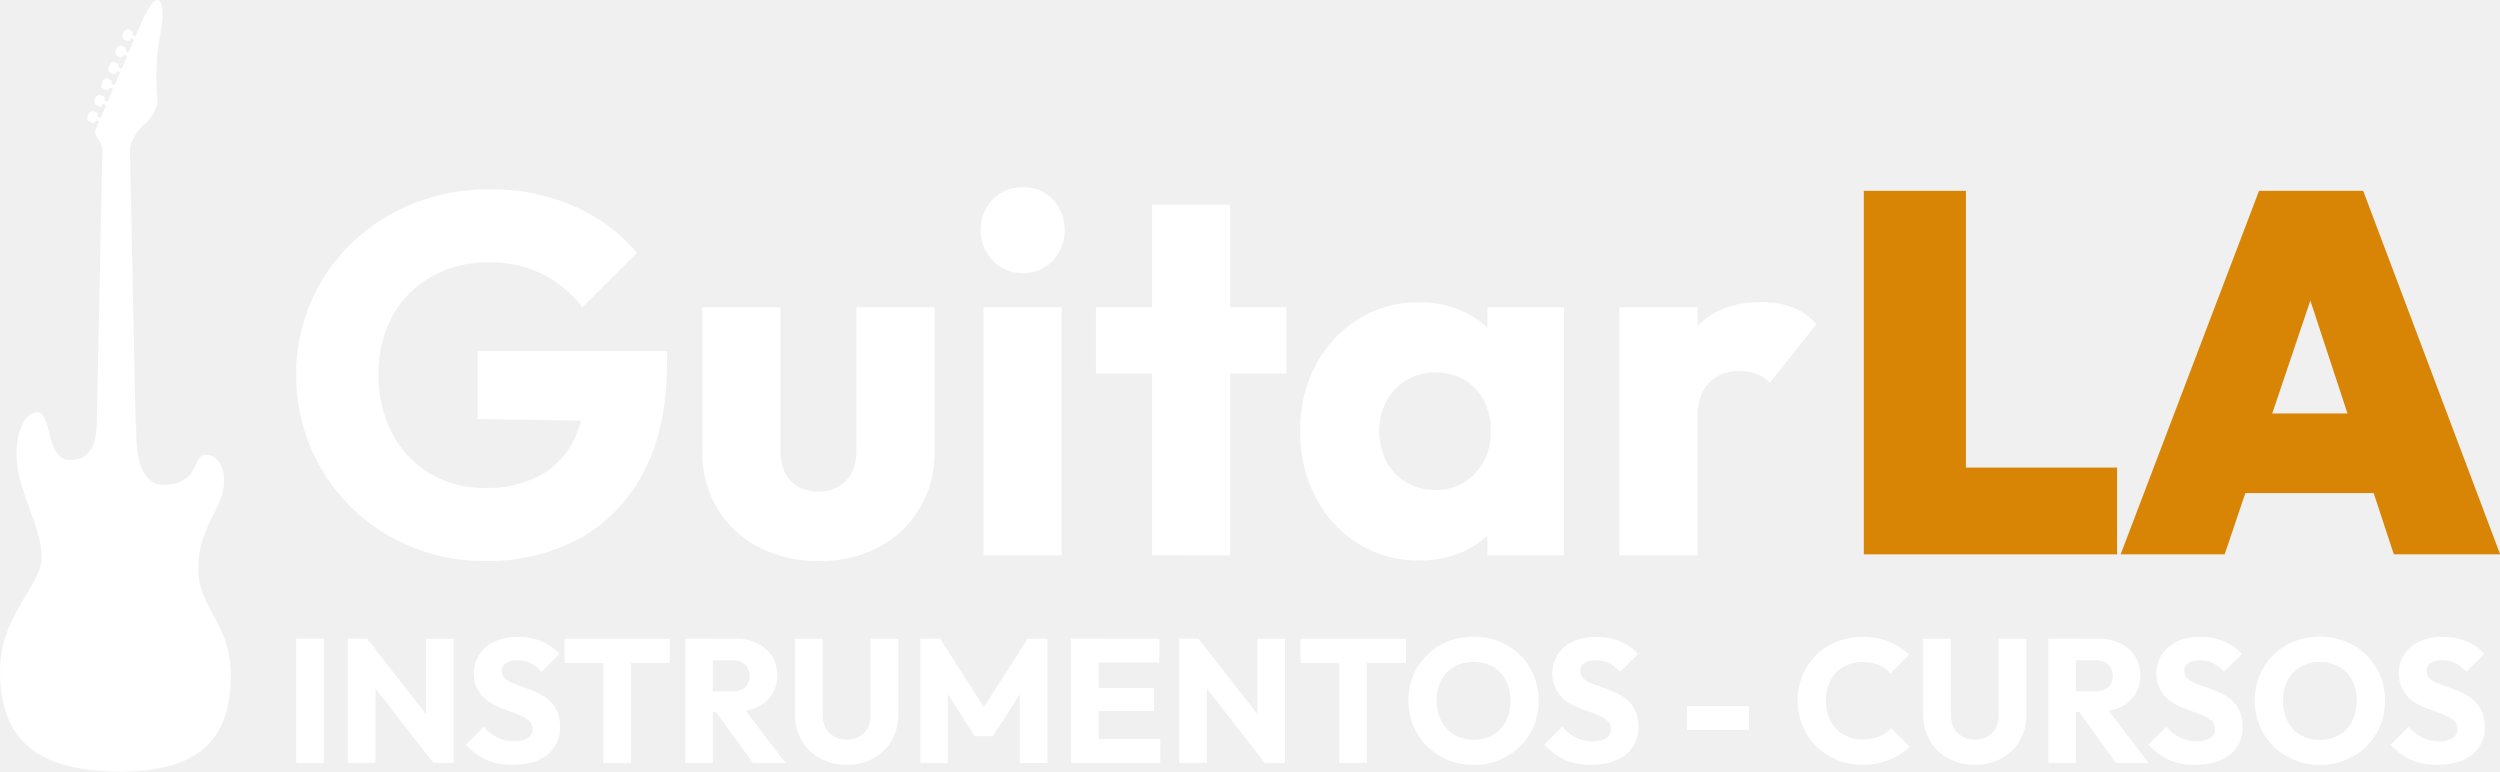
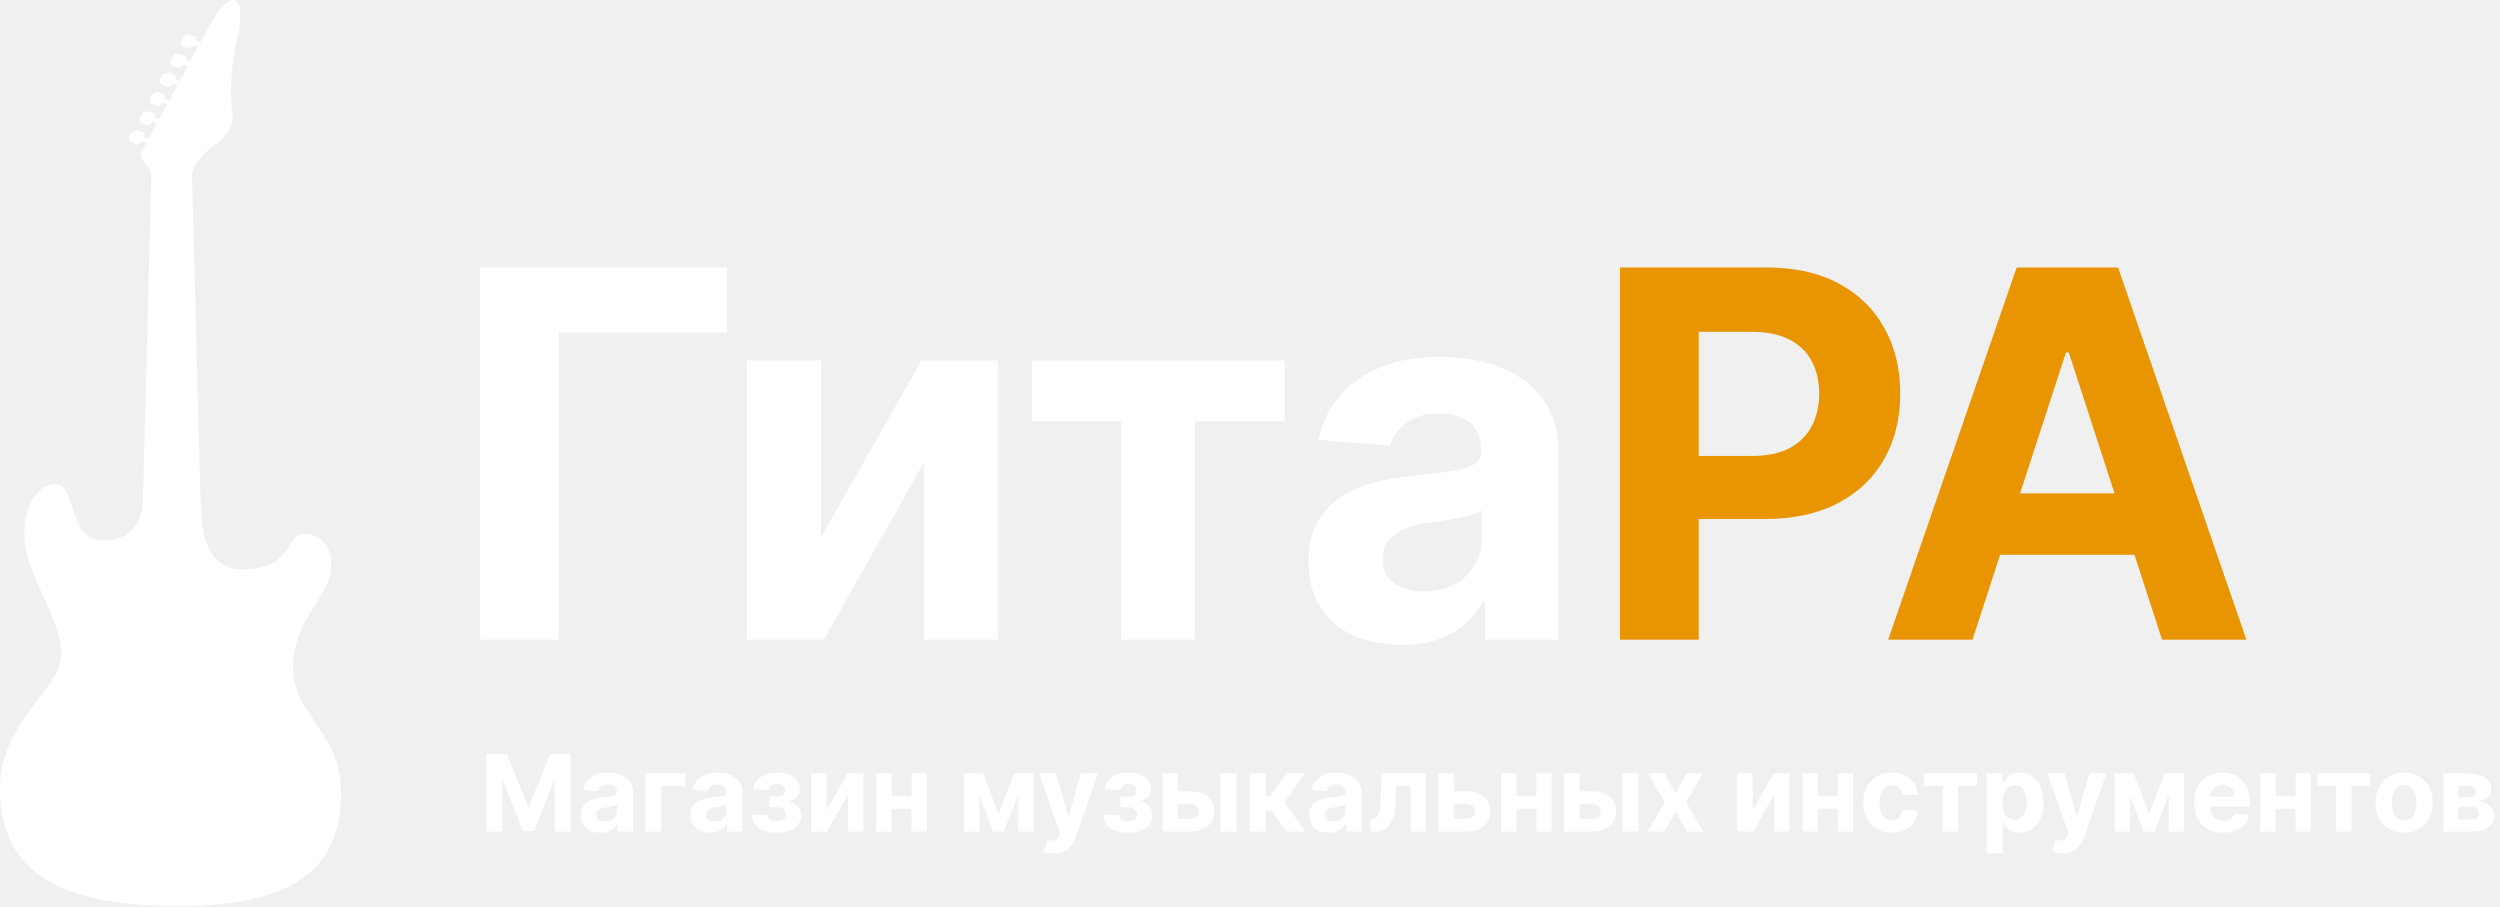
- <svg xmlns="http://www.w3.org/2000/svg" id="Capa_1" data-name="Capa 1" viewBox="0 0 644.3 198.86">
-   <defs>
-     <style>.cls-1,.cls-2{fill:#fff;}.cls-2{fill-rule:evenodd;}.cls-3{fill:#d88506;}</style>
-   </defs>
-   <path class="cls-1" d="M143.59,161.33a49,49,0,0,1-19-3.69A47.51,47.51,0,0,1,95,113.3a46.32,46.32,0,0,1,3.82-18.82,47,47,0,0,1,10.6-15.2A48.49,48.49,0,0,1,125.3,69.15a52,52,0,0,1,19.48-3.62,53.06,53.06,0,0,1,21.77,4.34,44.63,44.63,0,0,1,16.26,12L168.73,95.93a29.28,29.28,0,0,0-10.53-8.69,31.36,31.36,0,0,0-13.69-2.9A29.33,29.33,0,0,0,129.91,88,25.77,25.77,0,0,0,119.84,98.1a30.71,30.71,0,0,0-3.62,15.2,31.5,31.5,0,0,0,3.56,15.26,26.1,26.1,0,0,0,9.73,10.27,27.29,27.29,0,0,0,14.22,3.68,28.9,28.9,0,0,0,13.88-3.09,21.19,21.19,0,0,0,8.81-8.95,30.2,30.2,0,0,0,3.09-14.28l13.69,9.21-41.45-.66V107.25h48.82v3q0,16.71-6,28.1A40.51,40.51,0,0,1,168,155.54,50.07,50.07,0,0,1,143.59,161.33Z" transform="translate(-18.66 -16.75)" />
-   <path class="cls-1" d="M229.66,161.33a32.65,32.65,0,0,1-15.6-3.62,26.65,26.65,0,0,1-10.59-10A28,28,0,0,1,199.65,133V95.93h20.13v36.84a13.22,13.22,0,0,0,1.12,5.66,8.21,8.21,0,0,0,3.36,3.68,10.44,10.44,0,0,0,5.4,1.32,9.24,9.24,0,0,0,7.1-2.83c1.75-1.89,2.63-4.49,2.63-7.83V95.93h20.13v37a28.35,28.35,0,0,1-3.81,14.81,26.89,26.89,0,0,1-10.53,10A32.22,32.22,0,0,1,229.66,161.33Z" transform="translate(-18.66 -16.75)" />
-   <path class="cls-1" d="M282.29,87.11a10.35,10.35,0,0,1-7.83-3.23,11.54,11.54,0,0,1,0-15.72A10.47,10.47,0,0,1,282.29,65a10.27,10.27,0,0,1,7.76,3.16,11.71,11.71,0,0,1,0,15.72A10.15,10.15,0,0,1,282.29,87.11Zm-10.14,72.77V95.93h20.14v63.95Z" transform="translate(-18.66 -16.75)" />
-   <path class="cls-1" d="M301.1,113V95.93h49.09V113Zm14.48,46.85V69.48h20.13v90.4Z" transform="translate(-18.66 -16.75)" />
-   <path class="cls-1" d="M384.4,161.2a29,29,0,0,1-15.73-4.34A31.06,31.06,0,0,1,357.75,145a35.64,35.64,0,0,1-4-17.11,35.62,35.62,0,0,1,4-17.1A31,31,0,0,1,368.67,99a29,29,0,0,1,15.73-4.34,26.51,26.51,0,0,1,11.65,2.5,22.65,22.65,0,0,1,8.48,6.91,18.56,18.56,0,0,1,3.69,10.07v27.63a18.92,18.92,0,0,1-3.62,10.07,22,22,0,0,1-8.49,6.91A27,27,0,0,1,384.4,161.2ZM388.48,143a13.45,13.45,0,0,0,10.39-4.28,15.36,15.36,0,0,0,4-10.86,16.93,16.93,0,0,0-1.78-7.89,13.12,13.12,0,0,0-5-5.33,15.43,15.43,0,0,0-14.87,0A14,14,0,0,0,376,120a17.33,17.33,0,0,0-.06,15.66,13.72,13.72,0,0,0,5.13,5.39A14,14,0,0,0,388.48,143ZM402,159.88V142.64l3-15.52-3-15.53V95.93h19.75v63.95Z" transform="translate(-18.66 -16.75)" />
-   <path class="cls-1" d="M436,159.88V95.93h20.13v63.95Zm20.13-35.14-8.42-6.58q2.51-11.18,8.42-17.37c4-4.12,9.43-6.18,16.45-6.18a21.92,21.92,0,0,1,8.1,1.38,16.29,16.29,0,0,1,6.11,4.28l-12,15.13a8.73,8.73,0,0,0-3.29-2.23,11.87,11.87,0,0,0-4.47-.79,10.49,10.49,0,0,0-8,3.09Q456.11,118.56,456.11,124.74Z" transform="translate(-18.66 -16.75)" />
-   <path class="cls-1" d="M95,213.35v-32h7.11v32Z" transform="translate(-18.66 -16.75)" />
-   <path class="cls-1" d="M108.3,213.35v-32h5l2.12,6.39v25.59Zm22.06,0-18.84-24.14,1.77-7.84,18.84,24.14Zm0,0-1.9-6.39V181.37h7.11v32Z" transform="translate(-18.66 -16.75)" />
-   <path class="cls-1" d="M150.69,213.85a16.42,16.42,0,0,1-6.77-1.29,16,16,0,0,1-5.18-3.92l4.62-4.58a11.46,11.46,0,0,0,3.42,2.74,9.35,9.35,0,0,0,4.37,1,6.33,6.33,0,0,0,3.51-.82,2.56,2.56,0,0,0,1.24-2.26,2.88,2.88,0,0,0-.81-2.13,7.08,7.08,0,0,0-2.15-1.4c-.9-.4-1.88-.77-2.95-1.14s-2.13-.77-3.19-1.24a13.3,13.3,0,0,1-2.92-1.77,8,8,0,0,1-2.15-2.67A9,9,0,0,1,146.3,182a14.45,14.45,0,0,1,5.84-1.11,15.7,15.7,0,0,1,6.14,1.17,12.66,12.66,0,0,1,4.6,3.22l-4.62,4.57a11.14,11.14,0,0,0-2.92-2.22,7.47,7.47,0,0,0-3.33-.72,5.39,5.39,0,0,0-2.95.7,2.27,2.27,0,0,0-1.08,2,2.56,2.56,0,0,0,.81,2,7.13,7.13,0,0,0,2.15,1.29c.89.36,1.87.72,2.95,1.08s2.13.79,3.19,1.27a13.54,13.54,0,0,1,2.92,1.83,8.29,8.29,0,0,1,2.15,2.81,9.6,9.6,0,0,1,.82,4.19,8.69,8.69,0,0,1-3.26,7.18C157.53,213,154.53,213.85,150.69,213.85Z" transform="translate(-18.66 -16.75)" />
-   <path class="cls-1" d="M164.15,187.58v-6.21h27.13v6.21Zm10,25.77V181.83h7.11v31.52Z" transform="translate(-18.66 -16.75)" />
-   <path class="cls-1" d="M195.26,213.35v-32h7.11v32Zm5.44-13.18v-5.25h6.74a4.65,4.65,0,0,0,3.29-1.09,4.26,4.26,0,0,0,0-5.8,4.44,4.44,0,0,0-3.26-1.13H200.7v-5.53h7.6a12.35,12.35,0,0,1,5.58,1.2,9.37,9.37,0,0,1,3.76,3.33,9.59,9.59,0,0,1,0,9.81,9.14,9.14,0,0,1-3.81,3.28,13.06,13.06,0,0,1-5.75,1.18Zm12,13.18-10-13.77,6.52-1.77,11.87,15.54Z" transform="translate(-18.66 -16.75)" />
-   <path class="cls-1" d="M236.93,213.85a14.06,14.06,0,0,1-7-1.68,12.14,12.14,0,0,1-4.71-4.64,13.42,13.42,0,0,1-1.69-6.77V181.37h7.15v19.8a6.39,6.39,0,0,0,.82,3.3,5.46,5.46,0,0,0,2.24,2.15,6.66,6.66,0,0,0,3.15.75,6.46,6.46,0,0,0,3.17-.75,5.5,5.5,0,0,0,2.15-2.13,6.45,6.45,0,0,0,.79-3.28V181.37h7.16V200.8a13.36,13.36,0,0,1-1.68,6.75,12,12,0,0,1-4.66,4.62A13.94,13.94,0,0,1,236.93,213.85Z" transform="translate(-18.66 -16.75)" />
-   <path class="cls-1" d="M255.86,213.35v-32h5.07L273.52,201h-2.58l12.55-19.61h5.11v32h-7.11v-20l1.27.31-8.2,12.77h-4.71l-8.15-12.77,1.22-.31v20Z" transform="translate(-18.66 -16.75)" />
-   <path class="cls-1" d="M294.72,213.35v-32h7.11v32Zm5.43-25.86v-6.12h17.3v6.12Zm0,12.5v-5.94h15.94V200Zm0,13.36v-6.16h17.53v6.16Z" transform="translate(-18.66 -16.75)" />
-   <path class="cls-1" d="M322.57,213.35v-32h5l2.13,6.39v25.59Zm22.06,0-18.85-24.14,1.77-7.84,18.84,24.14Zm0,0L342.72,207V181.37h7.11v32Z" transform="translate(-18.66 -16.75)" />
-   <path class="cls-1" d="M353.82,187.58v-6.21H381v6.21Zm10,25.77V181.83h7.11v31.52Z" transform="translate(-18.66 -16.75)" />
-   <path class="cls-1" d="M398.52,213.89a17.17,17.17,0,0,1-6.68-1.27,16.65,16.65,0,0,1-5.37-3.53,15.91,15.91,0,0,1-3.57-5.28,17.29,17.29,0,0,1,0-13,16.09,16.09,0,0,1,3.53-5.24,16.33,16.33,0,0,1,5.32-3.49,18.51,18.51,0,0,1,13.32,0,16.74,16.74,0,0,1,5.34,3.49,16,16,0,0,1,3.55,5.26,17.37,17.37,0,0,1,0,13,15.92,15.92,0,0,1-3.53,5.25,16.22,16.22,0,0,1-5.32,3.51A16.93,16.93,0,0,1,398.52,213.89Zm-.09-6.48a9.7,9.7,0,0,0,5-1.26,8.55,8.55,0,0,0,3.33-3.56,11.28,11.28,0,0,0,1.18-5.27,11.79,11.79,0,0,0-.68-4.1,9,9,0,0,0-1.95-3.17,8.46,8.46,0,0,0-3-2,10.22,10.22,0,0,0-3.87-.71,9.86,9.86,0,0,0-5,1.25A8.47,8.47,0,0,0,390.1,192a11.12,11.12,0,0,0-1.18,5.28,12,12,0,0,0,.68,4.12,9.32,9.32,0,0,0,1.92,3.19,8.41,8.41,0,0,0,3,2.06A10.17,10.17,0,0,0,398.43,207.41Z" transform="translate(-18.66 -16.75)" />
-   <path class="cls-1" d="M428.64,213.85a16.35,16.35,0,0,1-6.77-1.29,15.91,15.91,0,0,1-5.19-3.92l4.62-4.58a11.58,11.58,0,0,0,3.42,2.74,9.35,9.35,0,0,0,4.37,1,6.33,6.33,0,0,0,3.51-.82,2.57,2.57,0,0,0,1.25-2.26,2.89,2.89,0,0,0-.82-2.13,7,7,0,0,0-2.15-1.4c-.89-.4-1.87-.77-2.95-1.14s-2.13-.77-3.19-1.24a13.3,13.3,0,0,1-2.92-1.77,8,8,0,0,1-2.15-2.67A9,9,0,0,1,424.24,182a14.47,14.47,0,0,1,5.85-1.11,15.65,15.65,0,0,1,6.13,1.17,12.66,12.66,0,0,1,4.6,3.22l-4.62,4.57a11.14,11.14,0,0,0-2.92-2.22,7.47,7.47,0,0,0-3.33-.72,5.33,5.33,0,0,0-2.94.7,2.25,2.25,0,0,0-1.09,2,2.56,2.56,0,0,0,.81,2,7.13,7.13,0,0,0,2.15,1.29c.9.36,1.88.72,2.95,1.08s2.14.79,3.19,1.27a13.54,13.54,0,0,1,2.92,1.83,8.29,8.29,0,0,1,2.15,2.81,9.6,9.6,0,0,1,.82,4.19,8.69,8.69,0,0,1-3.26,7.18Q434.38,213.85,428.64,213.85Z" transform="translate(-18.66 -16.75)" />
-   <path class="cls-1" d="M453.41,204.83v-6.07h16v6.07Z" transform="translate(-18.66 -16.75)" />
-   <path class="cls-1" d="M498.74,213.85a17.43,17.43,0,0,1-6.63-1.25,16.13,16.13,0,0,1-8.9-8.79,17.24,17.24,0,0,1,0-13,15.88,15.88,0,0,1,3.53-5.24,16.42,16.42,0,0,1,5.32-3.46,18.89,18.89,0,0,1,13.41,0,16.38,16.38,0,0,1,5.19,3.35l-4.76,4.8a9.1,9.1,0,0,0-3.06-2.13,10.44,10.44,0,0,0-4.14-.77,10.12,10.12,0,0,0-3.83.7,8.37,8.37,0,0,0-3,2,9.41,9.41,0,0,0-1.95,3.17,12.36,12.36,0,0,0,0,8.2,9.51,9.51,0,0,0,1.95,3.17,8.66,8.66,0,0,0,3,2,9.76,9.76,0,0,0,3.83.73,10.91,10.91,0,0,0,4.26-.77,9.41,9.41,0,0,0,3.12-2.13l4.8,4.8a17.5,17.5,0,0,1-5.28,3.35A17.76,17.76,0,0,1,498.74,213.85Z" transform="translate(-18.66 -16.75)" />
-   <path class="cls-1" d="M527.64,213.85a14,14,0,0,1-6.95-1.68,12,12,0,0,1-4.71-4.64,13.43,13.43,0,0,1-1.7-6.77V181.37h7.16v19.8a6.48,6.48,0,0,0,.81,3.3,5.46,5.46,0,0,0,2.24,2.15,6.66,6.66,0,0,0,3.15.75,6.43,6.43,0,0,0,3.17-.75,5.44,5.44,0,0,0,2.15-2.13,6.45,6.45,0,0,0,.8-3.28V181.37h7.15V200.8a13.36,13.36,0,0,1-1.68,6.75,12,12,0,0,1-4.66,4.62A13.89,13.89,0,0,1,527.64,213.85Z" transform="translate(-18.66 -16.75)" />
-   <path class="cls-1" d="M546.57,213.35v-32h7.11v32ZM552,200.17v-5.25h6.74a4.65,4.65,0,0,0,3.29-1.09,4.26,4.26,0,0,0,0-5.8,4.44,4.44,0,0,0-3.26-1.13H552v-5.53h7.6a12.35,12.35,0,0,1,5.58,1.2,9.27,9.27,0,0,1,3.75,3.33,9.53,9.53,0,0,1,0,9.81,9,9,0,0,1-3.8,3.28,13.06,13.06,0,0,1-5.75,1.18Zm12,13.18-10-13.77,6.52-1.77,11.87,15.54Z" transform="translate(-18.66 -16.75)" />
-   <path class="cls-1" d="M584.3,213.85a16.35,16.35,0,0,1-6.77-1.29,15.91,15.91,0,0,1-5.19-3.92l4.62-4.58a11.58,11.58,0,0,0,3.42,2.74,9.35,9.35,0,0,0,4.37,1,6.33,6.33,0,0,0,3.51-.82,2.57,2.57,0,0,0,1.25-2.26,2.89,2.89,0,0,0-.82-2.13,7,7,0,0,0-2.15-1.4c-.89-.4-1.87-.77-2.95-1.14s-2.13-.77-3.19-1.24a13.3,13.3,0,0,1-2.92-1.77,8,8,0,0,1-2.15-2.67A9,9,0,0,1,579.9,182a14.47,14.47,0,0,1,5.85-1.11,15.65,15.65,0,0,1,6.13,1.17,12.66,12.66,0,0,1,4.6,3.22l-4.62,4.57a11.14,11.14,0,0,0-2.92-2.22,7.47,7.47,0,0,0-3.33-.72,5.33,5.33,0,0,0-2.94.7,2.25,2.25,0,0,0-1.09,2,2.56,2.56,0,0,0,.81,2,7.13,7.13,0,0,0,2.15,1.29c.9.36,1.88.72,3,1.08s2.14.79,3.19,1.27a13.54,13.54,0,0,1,2.92,1.83,8.29,8.29,0,0,1,2.15,2.81,9.6,9.6,0,0,1,.82,4.19,8.69,8.69,0,0,1-3.26,7.18Q590,213.85,584.3,213.85Z" transform="translate(-18.66 -16.75)" />
-   <path class="cls-1" d="M616.63,213.89a17.21,17.21,0,0,1-6.68-1.27,16.61,16.61,0,0,1-5.36-3.53,15.93,15.93,0,0,1-3.58-5.28,17.29,17.29,0,0,1,0-13,16.09,16.09,0,0,1,3.53-5.24,16.33,16.33,0,0,1,5.32-3.49,18.51,18.51,0,0,1,13.32,0,16.63,16.63,0,0,1,5.34,3.49,16,16,0,0,1,3.56,5.26,17.37,17.37,0,0,1,0,13,16.22,16.22,0,0,1-8.86,8.76A16.93,16.93,0,0,1,616.63,213.89Zm-.09-6.48a9.76,9.76,0,0,0,5-1.26,8.67,8.67,0,0,0,3.33-3.56,11.4,11.4,0,0,0,1.17-5.27,11.56,11.56,0,0,0-.68-4.1,9.12,9.12,0,0,0-1.94-3.17,8.5,8.5,0,0,0-3-2,10.22,10.22,0,0,0-3.87-.71,9.79,9.79,0,0,0-5,1.25,8.43,8.43,0,0,0-3.33,3.49,11.12,11.12,0,0,0-1.18,5.28,12,12,0,0,0,.68,4.12,9.18,9.18,0,0,0,1.93,3.19,8.37,8.37,0,0,0,3,2.06A10.21,10.21,0,0,0,616.54,207.41Z" transform="translate(-18.66 -16.75)" />
-   <path class="cls-1" d="M646.75,213.85a16.39,16.39,0,0,1-6.77-1.29,15.91,15.91,0,0,1-5.19-3.92l4.62-4.58a11.71,11.71,0,0,0,3.42,2.74,9.38,9.38,0,0,0,4.37,1,6.33,6.33,0,0,0,3.51-.82A2.57,2.57,0,0,0,652,204.7a2.85,2.85,0,0,0-.82-2.13,7,7,0,0,0-2.15-1.4c-.89-.4-1.87-.77-2.94-1.14s-2.14-.77-3.19-1.24a13.3,13.3,0,0,1-2.92-1.77,8,8,0,0,1-2.16-2.67A9,9,0,0,1,642.36,182a14.45,14.45,0,0,1,5.84-1.11,15.73,15.73,0,0,1,6.14,1.17,12.62,12.62,0,0,1,4.59,3.22l-4.62,4.57a11,11,0,0,0-2.92-2.22,7.47,7.47,0,0,0-3.33-.72,5.38,5.38,0,0,0-2.94.7,2.25,2.25,0,0,0-1.09,2,2.54,2.54,0,0,0,.82,2,7,7,0,0,0,2.15,1.29q1.34.54,2.94,1.08c1.07.37,2.14.79,3.2,1.27a13.78,13.78,0,0,1,2.92,1.83,8.29,8.29,0,0,1,2.15,2.81,9.75,9.75,0,0,1,.81,4.19,8.66,8.66,0,0,1-3.26,7.18Q652.51,213.85,646.75,213.85Z" transform="translate(-18.66 -16.75)" />
-   <path class="cls-2" d="M28.32,123c-3-.05-5.7,4.71-5.37,12,.39,8.57,6.43,17.27,6.43,25.55,0,7.09-10.81,14.78-10.71,29.35.1,16.6,8.4,25.71,31.15,25.71s28.32-10.87,28.32-25c0-13-8.38-17.35-8.38-27.07,0-10.22,5.42-14.88,6.43-20.6,1.19-6.77-2.56-9.85-5.33-8.78-2.46,1-1.34,7.37-9.92,7.55-4.12.09-7.16-3.77-7.16-13.33s-9.64-10.6-10.22-1.22c-.18,2.78-1.06,8.14-6.81,8.17C30.35,135.34,32.14,123.11,28.32,123Z" transform="translate(-18.66 -16.75)" />
-   <polygon class="cls-2" points="24.62 124.69 35.27 124.69 33.42 35.05 26.46 35.05 24.62 124.69" />
-   <path class="cls-2" d="M59.24,42.62A61.86,61.86,0,0,1,60,25.35c1.67-8.41-.47-13.15-5.12-2.27L43.74,49.2c-.44,1-1.17,1.46.31,3.55a4.71,4.71,0,0,1,1,2.35h7.09c0-1.18,1.37-4.32,3.87-6.42C57.55,47.38,59.4,44.46,59.24,42.62Z" transform="translate(-18.66 -16.75)" />
-   <rect class="cls-1" x="52.94" y="24.84" width="1" height="3.38" transform="translate(-10.64 48.48) rotate(-66.84)" />
-   <path class="cls-2" d="M51.63,27.38l-1.08-.46c-.85-.76,0-2.71,1.13-2.63l1.07.46C53.22,25.35,52.38,27.31,51.63,27.38Z" transform="translate(-18.66 -16.75)" />
-   <rect class="cls-1" x="51.13" y="29.06" width="1" height="3.38" transform="translate(-15.62 49.37) rotate(-66.83)" />
-   <path class="cls-2" d="M49.82,31.61l-1.08-.47c-.85-.76,0-2.71,1.13-2.63L51,29C51.41,29.57,50.57,31.53,49.82,31.61Z" transform="translate(-18.66 -16.75)" />
-   <rect class="cls-1" x="49.33" y="33.28" width="1" height="3.38" transform="translate(-20.6 50.27) rotate(-66.82)" />
-   <path class="cls-2" d="M48,35.83l-1.07-.46c-.85-.76,0-2.72,1.12-2.63l1.08.46C49.61,33.79,48.77,35.75,48,35.83Z" transform="translate(-18.66 -16.75)" />
-   <rect class="cls-1" x="47.52" y="37.5" width="1" height="3.38" transform="translate(-25.57 51.19) rotate(-66.85)" />
-   <path class="cls-2" d="M46.21,40.05l-1.08-.46c-.85-.76,0-2.72,1.13-2.63l1.07.46C47.8,38,47,40,46.21,40.05Z" transform="translate(-18.66 -16.75)" />
-   <rect class="cls-1" x="45.72" y="41.73" width="1" height="3.38" transform="translate(-30.55 52.07) rotate(-66.83)" />
-   <path class="cls-2" d="M44.4,44.27l-1.08-.46c-.85-.76,0-2.72,1.13-2.63l1.08.46C46,42.23,45.15,44.2,44.4,44.27Z" transform="translate(-18.66 -16.75)" />
-   <rect class="cls-1" x="43.91" y="45.95" width="1" height="3.38" transform="translate(-35.53 52.97) rotate(-66.83)" />
-   <path class="cls-2" d="M42.6,48.49,41.52,48c-.85-.76,0-2.72,1.12-2.63l1.08.46C44.19,46.46,43.35,48.42,42.6,48.49Z" transform="translate(-18.66 -16.75)" />
-   <path class="cls-3" d="M499,159.62V65.93h26.31v93.69Zm21.45,0V137.25h43.82v22.37Z" transform="translate(-18.66 -16.75)" />
-   <path class="cls-3" d="M565.19,159.62l35.67-93.69H627.7L663,159.62H635.6L609.41,80h9.47L592,159.62Zm23.17-15.79V123.3h52.37v20.53Z" transform="translate(-18.66 -16.75)" />
+ <svg xmlns="http://www.w3.org/2000/svg" width="469" height="170" viewBox="0 0 469 170" fill="none">
+   <path fill-rule="evenodd" clip-rule="evenodd" d="M10.384 90.83C7.156 90.787 4.251 94.856 4.606 101.088C5.026 108.414 11.525 115.852 11.525 122.93C11.525 128.991 -0.107 135.565 0.001 148.021C0.108 162.211 9.039 169.999 33.518 169.999C57.997 169.999 63.991 160.707 63.991 148.627C63.991 137.514 54.974 133.795 54.974 125.486C54.974 116.749 60.806 112.766 61.892 107.876C63.173 102.088 59.138 99.455 56.157 100.37C53.51 101.225 54.715 106.67 45.483 106.824C41.05 106.901 37.779 103.601 37.779 95.429C37.779 87.256 27.407 86.367 26.782 94.386C26.589 96.762 25.642 101.345 19.455 101.37C12.569 101.379 14.495 90.924 10.384 90.83Z" fill="white" />
+   <path fill-rule="evenodd" clip-rule="evenodd" d="M26.481 106.593H37.941L35.95 29.963H28.461L26.481 106.593Z" fill="white" />
+   <path fill-rule="evenodd" clip-rule="evenodd" d="M43.654 22.115C43.056 17.188 43.331 12.218 44.472 7.351C46.269 0.162 43.966 -3.89 38.963 5.411L26.976 27.74C26.503 28.595 25.717 28.988 27.31 30.775C27.894 31.353 28.267 32.048 28.386 32.784H36.015C36.015 31.775 37.489 29.091 40.179 27.296C41.836 26.184 43.826 23.688 43.654 22.115Z" fill="white" />
+   <path d="M35.942 7.4L35.519 8.186L38.863 9.322L39.286 8.536L35.942 7.4Z" fill="white" />
+   <path fill-rule="evenodd" clip-rule="evenodd" d="M35.466 9.087L34.304 8.693C33.389 8.044 34.304 6.377 35.52 6.445L36.671 6.838C37.177 7.351 36.273 9.027 35.466 9.087Z" fill="white" />
+   <path d="M33.999 11.009L33.576 11.795L36.92 12.932L37.343 12.146L33.999 11.009Z" fill="white" />
+   <path fill-rule="evenodd" clip-rule="evenodd" d="M33.518 12.703L32.356 12.301C31.442 11.651 32.356 9.984 33.572 10.053L34.788 10.472C35.229 10.959 34.325 12.634 33.518 12.703Z" fill="white" />
+   <path d="M32.06 14.62L31.636 15.406L34.979 16.543L35.403 15.757L32.06 14.62Z" fill="white" />
+   <path fill-rule="evenodd" clip-rule="evenodd" d="M31.56 16.31L30.409 15.917C29.494 15.267 30.409 13.592 31.614 13.669L32.776 14.062C33.292 14.566 32.389 16.242 31.56 16.31Z" fill="white" />
+   <path d="M30.103 18.225L29.68 19.011L33.024 20.147L33.447 19.361L30.103 18.225Z" fill="white" />
+   <path fill-rule="evenodd" clip-rule="evenodd" d="M29.634 19.918L28.472 19.525C27.557 18.875 28.472 17.199 29.688 17.276L30.839 17.67C31.345 18.165 30.484 19.875 29.634 19.918Z" fill="white" />
+   <path d="M28.178 21.831L27.754 22.617L31.098 23.753L31.521 22.968L28.178 21.831Z" fill="white" />
+   <path fill-rule="evenodd" clip-rule="evenodd" d="M27.686 23.526L26.524 23.132C25.61 22.483 26.524 20.807 27.74 20.884L28.902 21.277C29.408 21.782 28.493 23.466 27.686 23.526Z" fill="white" />
+   <path d="M26.227 25.442L25.804 26.228L29.148 27.365L29.571 26.579L26.227 25.442Z" fill="white" />
+   <path fill-rule="evenodd" clip-rule="evenodd" d="M25.75 27.133L24.587 26.714C23.673 26.064 24.587 24.389 25.793 24.466L26.955 24.859C27.46 25.398 26.556 27.073 25.75 27.133Z" fill="white" />
+   <path d="M136.398 50.182V62.352H104.83V120H90.068V50.182H136.398ZM154.014 100.841L172.866 67.636H187.185V120H173.344V86.693L154.56 120H140.139V67.636H154.014V100.841ZM193.568 79.057V67.636H241.023V79.057H224.148V120H210.307V79.057H193.568ZM262.884 120.989C259.543 120.989 256.565 120.409 253.952 119.25C251.338 118.068 249.27 116.33 247.747 114.034C246.247 111.716 245.497 108.83 245.497 105.375C245.497 102.466 246.031 100.023 247.099 98.046C248.168 96.068 249.622 94.477 251.463 93.273C253.304 92.068 255.395 91.159 257.736 90.546C260.099 89.932 262.577 89.5 265.168 89.25C268.213 88.932 270.668 88.636 272.531 88.364C274.395 88.068 275.747 87.636 276.588 87.068C277.429 86.5 277.849 85.659 277.849 84.546V84.341C277.849 82.182 277.168 80.511 275.804 79.329C274.463 78.148 272.554 77.557 270.077 77.557C267.463 77.557 265.384 78.136 263.838 79.296C262.293 80.432 261.27 81.864 260.77 83.591L247.338 82.5C248.02 79.318 249.361 76.568 251.361 74.25C253.361 71.909 255.94 70.114 259.099 68.864C262.281 67.591 265.963 66.954 270.145 66.954C273.054 66.954 275.838 67.296 278.497 67.977C281.179 68.659 283.554 69.716 285.622 71.148C287.713 72.579 289.361 74.421 290.565 76.671C291.77 78.898 292.372 81.568 292.372 84.682V120H278.599V112.739H278.19C277.349 114.375 276.224 115.818 274.815 117.068C273.406 118.295 271.713 119.261 269.736 119.966C267.759 120.648 265.474 120.989 262.884 120.989ZM267.043 110.966C269.179 110.966 271.065 110.545 272.702 109.705C274.338 108.841 275.622 107.682 276.554 106.227C277.486 104.773 277.952 103.125 277.952 101.284V95.727C277.497 96.023 276.872 96.296 276.077 96.546C275.304 96.773 274.429 96.989 273.452 97.193C272.474 97.375 271.497 97.546 270.52 97.704C269.543 97.841 268.656 97.966 267.861 98.079C266.156 98.329 264.668 98.727 263.395 99.273C262.122 99.818 261.134 100.557 260.429 101.489C259.724 102.398 259.372 103.534 259.372 104.898C259.372 106.875 260.088 108.386 261.52 109.432C262.974 110.455 264.815 110.966 267.043 110.966Z" fill="white" />
+   <path d="M303.912 120V50.182H331.457C336.753 50.182 341.264 51.193 344.991 53.216C348.719 55.216 351.56 58 353.514 61.568C355.491 65.114 356.48 69.204 356.48 73.841C356.48 78.477 355.48 82.568 353.48 86.114C351.48 89.659 348.582 92.421 344.787 94.398C341.014 96.375 336.446 97.364 331.082 97.364H313.526V85.534H328.696C331.537 85.534 333.878 85.046 335.719 84.068C337.582 83.068 338.969 81.693 339.878 79.943C340.81 78.171 341.276 76.136 341.276 73.841C341.276 71.523 340.81 69.5 339.878 67.773C338.969 66.023 337.582 64.671 335.719 63.716C333.855 62.739 331.491 62.25 328.628 62.25H318.673V120H303.912ZM370.04 120H354.222L378.324 50.182H397.347L421.415 120H405.597L388.108 66.136H387.562L370.04 120ZM369.051 92.557H406.415V104.08H369.051V92.557Z" fill="#E99401" />
+   <path d="M91.264 141.455H95.057L99.062 151.227H99.233L103.239 141.455H107.031V156H104.048V146.533H103.928L100.163 155.929H98.132L94.368 146.497H94.247V156H91.264V141.455ZM112.619 156.206C111.923 156.206 111.303 156.085 110.758 155.844C110.214 155.598 109.783 155.235 109.466 154.757C109.153 154.274 108.997 153.673 108.997 152.953C108.997 152.347 109.108 151.838 109.331 151.426C109.553 151.014 109.856 150.683 110.24 150.432C110.623 150.181 111.059 149.991 111.547 149.864C112.039 149.736 112.555 149.646 113.095 149.594C113.729 149.527 114.241 149.466 114.629 149.409C115.017 149.348 115.299 149.258 115.474 149.139C115.649 149.021 115.737 148.846 115.737 148.614V148.571C115.737 148.121 115.595 147.773 115.311 147.527C115.031 147.281 114.634 147.158 114.118 147.158C113.573 147.158 113.14 147.278 112.818 147.52C112.496 147.757 112.283 148.055 112.179 148.415L109.38 148.188C109.522 147.525 109.802 146.952 110.218 146.469C110.635 145.981 111.172 145.607 111.831 145.347C112.493 145.081 113.261 144.949 114.132 144.949C114.738 144.949 115.318 145.02 115.872 145.162C116.431 145.304 116.925 145.524 117.356 145.822C117.792 146.121 118.135 146.504 118.386 146.973C118.637 147.437 118.762 147.993 118.762 148.642V156H115.893V154.487H115.808C115.633 154.828 115.398 155.129 115.105 155.389C114.811 155.645 114.458 155.846 114.047 155.993C113.635 156.135 113.159 156.206 112.619 156.206ZM113.485 154.118C113.931 154.118 114.324 154.03 114.664 153.855C115.005 153.675 115.273 153.434 115.467 153.131C115.661 152.828 115.758 152.484 115.758 152.101V150.943C115.663 151.005 115.533 151.062 115.368 151.114C115.207 151.161 115.024 151.206 114.821 151.249C114.617 151.286 114.413 151.322 114.21 151.355C114.006 151.384 113.822 151.41 113.656 151.433C113.301 151.485 112.991 151.568 112.725 151.682C112.46 151.795 112.254 151.949 112.108 152.143C111.961 152.333 111.887 152.57 111.887 152.854C111.887 153.266 112.037 153.58 112.335 153.798C112.638 154.011 113.021 154.118 113.485 154.118ZM128.581 145.091V147.47H124.05V156H121.11V145.091H128.581ZM133.146 156.206C132.45 156.206 131.83 156.085 131.286 155.844C130.741 155.598 130.31 155.235 129.993 154.757C129.68 154.274 129.524 153.673 129.524 152.953C129.524 152.347 129.635 151.838 129.858 151.426C130.08 151.014 130.384 150.683 130.767 150.432C131.151 150.181 131.586 149.991 132.074 149.864C132.566 149.736 133.082 149.646 133.622 149.594C134.257 149.527 134.768 149.466 135.156 149.409C135.545 149.348 135.826 149.258 136.001 149.139C136.177 149.021 136.264 148.846 136.264 148.614V148.571C136.264 148.121 136.122 147.773 135.838 147.527C135.559 147.281 135.161 147.158 134.645 147.158C134.1 147.158 133.667 147.278 133.345 147.52C133.023 147.757 132.81 148.055 132.706 148.415L129.908 148.188C130.05 147.525 130.329 146.952 130.746 146.469C131.162 145.981 131.7 145.607 132.358 145.347C133.021 145.081 133.788 144.949 134.659 144.949C135.265 144.949 135.845 145.02 136.399 145.162C136.958 145.304 137.453 145.524 137.884 145.822C138.319 146.121 138.662 146.504 138.913 146.973C139.164 147.437 139.29 147.993 139.29 148.642V156H136.42V154.487H136.335C136.16 154.828 135.926 155.129 135.632 155.389C135.339 155.645 134.986 155.846 134.574 155.993C134.162 156.135 133.686 156.206 133.146 156.206ZM134.013 154.118C134.458 154.118 134.851 154.03 135.192 153.855C135.533 153.675 135.8 153.434 135.994 153.131C136.188 152.828 136.286 152.484 136.286 152.101V150.943C136.191 151.005 136.061 151.062 135.895 151.114C135.734 151.161 135.552 151.206 135.348 151.249C135.144 151.286 134.941 151.322 134.737 151.355C134.534 151.384 134.349 151.41 134.183 151.433C133.828 151.485 133.518 151.568 133.253 151.682C132.988 151.795 132.782 151.949 132.635 152.143C132.488 152.333 132.415 152.57 132.415 152.854C132.415 153.266 132.564 153.58 132.862 153.798C133.165 154.011 133.549 154.118 134.013 154.118ZM141.076 152.911H144.009C144.023 153.27 144.184 153.554 144.492 153.763C144.8 153.971 145.198 154.075 145.685 154.075C146.178 154.075 146.592 153.962 146.928 153.734C147.264 153.502 147.433 153.171 147.433 152.74C147.433 152.475 147.366 152.245 147.234 152.051C147.101 151.852 146.916 151.696 146.68 151.582C146.443 151.469 146.168 151.412 145.856 151.412H144.286V149.43H145.856C146.325 149.43 146.684 149.321 146.935 149.104C147.191 148.886 147.319 148.614 147.319 148.287C147.319 147.918 147.186 147.622 146.921 147.399C146.661 147.172 146.308 147.058 145.863 147.058C145.413 147.058 145.039 147.16 144.741 147.364C144.447 147.562 144.296 147.823 144.286 148.145H141.367C141.377 147.491 141.573 146.926 141.957 146.447C142.345 145.969 142.866 145.6 143.519 145.339C144.177 145.079 144.914 144.949 145.728 144.949C146.618 144.949 147.385 145.074 148.029 145.325C148.678 145.571 149.175 145.924 149.521 146.384C149.871 146.843 150.046 147.39 150.046 148.024C150.046 148.602 149.857 149.085 149.478 149.473C149.099 149.861 148.569 150.138 147.887 150.304V150.418C148.337 150.446 148.744 150.567 149.109 150.78C149.473 150.993 149.764 151.286 149.982 151.661C150.2 152.03 150.309 152.468 150.309 152.974C150.309 153.652 150.11 154.232 149.712 154.714C149.319 155.197 148.775 155.569 148.079 155.83C147.388 156.085 146.594 156.213 145.7 156.213C144.828 156.213 144.047 156.088 143.356 155.837C142.669 155.581 142.122 155.207 141.715 154.714C141.313 154.222 141.1 153.621 141.076 152.911ZM155.055 152.009L158.983 145.091H161.966V156H159.082V149.061L155.169 156H152.164V145.091H155.055V152.009ZM171.983 149.338V151.717H166.287V149.338H171.983ZM167.282 145.091V156H164.391V145.091H167.282ZM173.88 145.091V156H171.01V145.091H173.88ZM187.305 152.655L190.259 145.091H192.56L188.306 156H186.296L182.141 145.091H184.435L187.305 152.655ZM183.746 145.091V156H180.856V145.091H183.746ZM191.012 156V145.091H193.867V156H191.012ZM197.685 160.091C197.301 160.091 196.941 160.06 196.605 159.999C196.274 159.942 195.999 159.868 195.781 159.778L196.463 157.52C196.818 157.629 197.138 157.688 197.422 157.697C197.711 157.707 197.959 157.641 198.168 157.499C198.381 157.357 198.554 157.115 198.686 156.774L198.864 156.312L194.95 145.091H198.132L200.391 153.102H200.504L202.784 145.091H205.987L201.747 157.179C201.544 157.766 201.267 158.277 200.916 158.713C200.571 159.153 200.133 159.492 199.602 159.729C199.072 159.97 198.433 160.091 197.685 160.091ZM206.974 152.911H209.908C209.922 153.27 210.083 153.554 210.391 153.763C210.698 153.971 211.096 154.075 211.584 154.075C212.076 154.075 212.491 153.962 212.827 153.734C213.163 153.502 213.331 153.171 213.331 152.74C213.331 152.475 213.265 152.245 213.132 152.051C213 151.852 212.815 151.696 212.578 151.582C212.341 151.469 212.067 151.412 211.754 151.412H210.185V149.43H211.754C212.223 149.43 212.583 149.321 212.834 149.104C213.089 148.886 213.217 148.614 213.217 148.287C213.217 147.918 213.085 147.622 212.82 147.399C212.559 147.172 212.206 147.058 211.761 147.058C211.312 147.058 210.938 147.16 210.639 147.364C210.346 147.562 210.194 147.823 210.185 148.145H207.266C207.275 147.491 207.472 146.926 207.855 146.447C208.243 145.969 208.764 145.6 209.418 145.339C210.076 145.079 210.812 144.949 211.626 144.949C212.517 144.949 213.284 145.074 213.928 145.325C214.576 145.571 215.073 145.924 215.419 146.384C215.769 146.843 215.945 147.39 215.945 148.024C215.945 148.602 215.755 149.085 215.376 149.473C214.998 149.861 214.467 150.138 213.786 150.304V150.418C214.235 150.446 214.643 150.567 215.007 150.78C215.372 150.993 215.663 151.286 215.881 151.661C216.098 152.03 216.207 152.468 216.207 152.974C216.207 153.652 216.009 154.232 215.611 154.714C215.218 155.197 214.673 155.569 213.977 155.83C213.286 156.085 212.493 156.213 211.598 156.213C210.727 156.213 209.946 156.088 209.254 155.837C208.568 155.581 208.021 155.207 207.614 154.714C207.211 154.222 206.998 153.621 206.974 152.911ZM219.959 148.443H223.219C224.663 148.443 225.79 148.789 226.6 149.48C227.409 150.167 227.814 151.085 227.814 152.236C227.814 152.984 227.632 153.642 227.267 154.21C226.903 154.774 226.377 155.214 225.691 155.531C225.004 155.844 224.18 156 223.219 156H218.063V145.091H220.953V153.621H223.219C223.726 153.621 224.142 153.493 224.469 153.237C224.796 152.982 224.962 152.655 224.966 152.257C224.962 151.836 224.796 151.492 224.469 151.227C224.142 150.957 223.726 150.822 223.219 150.822H219.959V148.443ZM228.986 156V145.091H232.012V156H228.986ZM234.43 156V145.091H237.456V149.324H238.308L241.277 145.091H244.828L240.971 150.503L244.87 156H241.277L238.585 152.129H237.456V156H234.43ZM249.26 156.206C248.564 156.206 247.943 156.085 247.399 155.844C246.854 155.598 246.423 155.235 246.106 154.757C245.794 154.274 245.637 153.673 245.637 152.953C245.637 152.347 245.749 151.838 245.971 151.426C246.194 151.014 246.497 150.683 246.88 150.432C247.264 150.181 247.699 149.991 248.187 149.864C248.68 149.736 249.196 149.646 249.735 149.594C250.37 149.527 250.881 149.466 251.27 149.409C251.658 149.348 251.94 149.258 252.115 149.139C252.29 149.021 252.377 148.846 252.377 148.614V148.571C252.377 148.121 252.235 147.773 251.951 147.527C251.672 147.281 251.274 147.158 250.758 147.158C250.214 147.158 249.78 147.278 249.458 147.52C249.136 147.757 248.923 148.055 248.819 148.415L246.021 148.188C246.163 147.525 246.442 146.952 246.859 146.469C247.276 145.981 247.813 145.607 248.471 145.347C249.134 145.081 249.901 144.949 250.772 144.949C251.378 144.949 251.958 145.02 252.512 145.162C253.071 145.304 253.566 145.524 253.997 145.822C254.432 146.121 254.776 146.504 255.027 146.973C255.278 147.437 255.403 147.993 255.403 148.642V156H252.534V154.487H252.449C252.273 154.828 252.039 155.129 251.745 155.389C251.452 155.645 251.099 155.846 250.687 155.993C250.275 156.135 249.799 156.206 249.26 156.206ZM250.126 154.118C250.571 154.118 250.964 154.03 251.305 153.855C251.646 153.675 251.913 153.434 252.108 153.131C252.302 152.828 252.399 152.484 252.399 152.101V150.943C252.304 151.005 252.174 151.062 252.008 151.114C251.847 151.161 251.665 151.206 251.461 151.249C251.258 151.286 251.054 151.322 250.85 151.355C250.647 151.384 250.462 151.41 250.297 151.433C249.941 151.485 249.631 151.568 249.366 151.682C249.101 151.795 248.895 151.949 248.748 152.143C248.601 152.333 248.528 152.57 248.528 152.854C248.528 153.266 248.677 153.58 248.975 153.798C249.279 154.011 249.662 154.118 250.126 154.118ZM257.111 156L257.097 153.599H257.459C257.715 153.599 257.935 153.538 258.12 153.415C258.309 153.287 258.465 153.081 258.588 152.797C258.712 152.513 258.809 152.136 258.88 151.668C258.951 151.194 258.998 150.612 259.022 149.92L259.199 145.091H267.495V156H264.611V147.47H261.919L261.749 150.801C261.706 151.715 261.595 152.501 261.415 153.159C261.24 153.817 260.996 154.357 260.684 154.778C260.371 155.195 259.995 155.503 259.554 155.702C259.114 155.901 258.603 156 258.02 156H257.111ZM271.737 148.443H274.996C276.441 148.443 277.567 148.789 278.377 149.48C279.187 150.167 279.592 151.085 279.592 152.236C279.592 152.984 279.409 153.642 279.045 154.21C278.68 154.774 278.155 155.214 277.468 155.531C276.781 155.844 275.958 156 274.996 156H269.84V145.091H272.731V153.621H274.996C275.503 153.621 275.92 153.493 276.246 153.237C276.573 152.982 276.739 152.655 276.744 152.257C276.739 151.836 276.573 151.492 276.246 151.227C275.92 150.957 275.503 150.822 274.996 150.822H271.737V148.443ZM289.19 149.338V151.717H283.494V149.338H289.19ZM284.489 145.091V156H281.598V145.091H284.489ZM291.087 145.091V156H288.217V145.091H291.087ZM295.33 148.443H298.59C300.034 148.443 301.161 148.789 301.971 149.48C302.781 150.167 303.185 151.085 303.185 152.236C303.185 152.984 303.003 153.642 302.638 154.21C302.274 154.774 301.748 155.214 301.062 155.531C300.375 155.844 299.551 156 298.59 156H293.434V145.091H296.325V153.621H298.59C299.097 153.621 299.513 153.493 299.84 153.237C300.167 152.982 300.333 152.655 300.337 152.257C300.333 151.836 300.167 151.492 299.84 151.227C299.513 150.957 299.097 150.822 298.59 150.822H295.33V148.443ZM304.357 156V145.091H307.383V156H304.357ZM312.33 145.091L314.332 148.905L316.385 145.091H319.489L316.328 150.545L319.574 156H316.484L314.332 152.229L312.216 156H309.091L312.33 150.545L309.205 145.091H312.33ZM328.805 152.009L332.733 145.091H335.716V156H332.832V149.061L328.919 156H325.914V145.091H328.805V152.009ZM345.733 149.338V151.717H340.037V149.338H345.733ZM341.032 145.091V156H338.141V145.091H341.032ZM347.63 145.091V156H344.76V145.091H347.63ZM354.906 156.213C353.788 156.213 352.827 155.976 352.022 155.503C351.222 155.025 350.607 154.362 350.176 153.514C349.75 152.667 349.537 151.691 349.537 150.588C349.537 149.471 349.752 148.491 350.183 147.648C350.618 146.8 351.236 146.14 352.037 145.666C352.837 145.188 353.788 144.949 354.892 144.949C355.843 144.949 356.677 145.122 357.392 145.467C358.107 145.813 358.672 146.298 359.089 146.923C359.506 147.548 359.735 148.282 359.778 149.125H356.923C356.842 148.58 356.629 148.143 356.284 147.811C355.943 147.475 355.495 147.307 354.941 147.307C354.473 147.307 354.063 147.435 353.713 147.69C353.367 147.941 353.097 148.308 352.903 148.791C352.709 149.274 352.612 149.859 352.612 150.545C352.612 151.241 352.707 151.833 352.896 152.321C353.09 152.809 353.362 153.18 353.713 153.436C354.063 153.692 354.473 153.82 354.941 153.82C355.287 153.82 355.597 153.749 355.872 153.607C356.151 153.464 356.381 153.259 356.561 152.989C356.745 152.714 356.866 152.385 356.923 152.001H359.778C359.731 152.835 359.503 153.569 359.096 154.203C358.694 154.833 358.137 155.325 357.427 155.68C356.717 156.036 355.877 156.213 354.906 156.213ZM360.971 147.47V145.091H370.858V147.47H367.342V156H364.458V147.47H360.971ZM372.692 160.091V145.091H375.675V146.923H375.81C375.942 146.63 376.134 146.331 376.385 146.028C376.641 145.721 376.972 145.465 377.379 145.261C377.791 145.053 378.303 144.949 378.913 144.949C379.709 144.949 380.443 145.157 381.115 145.574C381.787 145.986 382.325 146.608 382.727 147.442C383.13 148.27 383.331 149.31 383.331 150.56C383.331 151.777 383.134 152.804 382.741 153.642C382.353 154.475 381.823 155.107 381.151 155.538C380.483 155.964 379.735 156.178 378.906 156.178C378.319 156.178 377.82 156.08 377.408 155.886C377 155.692 376.667 155.448 376.406 155.155C376.146 154.857 375.947 154.556 375.81 154.253H375.717V160.091H372.692ZM375.653 150.545C375.653 151.194 375.743 151.76 375.923 152.243C376.103 152.726 376.364 153.102 376.705 153.372C377.045 153.637 377.46 153.77 377.947 153.77C378.44 153.77 378.857 153.635 379.197 153.365C379.538 153.09 379.796 152.712 379.972 152.229C380.152 151.741 380.241 151.18 380.241 150.545C380.241 149.916 380.154 149.362 379.979 148.884C379.804 148.405 379.545 148.031 379.205 147.761C378.864 147.491 378.445 147.357 377.947 147.357C377.455 147.357 377.038 147.487 376.697 147.747C376.361 148.008 376.103 148.377 375.923 148.855C375.743 149.333 375.653 149.897 375.653 150.545ZM386.864 160.091C386.481 160.091 386.121 160.06 385.785 159.999C385.453 159.942 385.179 159.868 384.961 159.778L385.643 157.52C385.998 157.629 386.317 157.688 386.602 157.697C386.89 157.707 387.139 157.641 387.347 157.499C387.56 157.357 387.733 157.115 387.866 156.774L388.043 156.312L384.13 145.091H387.312L389.57 153.102H389.684L391.964 145.091H395.167L390.927 157.179C390.723 157.766 390.446 158.277 390.096 158.713C389.75 159.153 389.312 159.492 388.782 159.729C388.252 159.97 387.612 160.091 386.864 160.091ZM403.164 152.655L406.119 145.091H408.42L404.165 156H402.156L398.001 145.091H400.295L403.164 152.655ZM399.606 145.091V156H396.715V145.091H399.606ZM406.871 156V145.091H409.727V156H406.871ZM417.038 156.213C415.916 156.213 414.95 155.986 414.141 155.531C413.336 155.072 412.715 154.423 412.28 153.585C411.844 152.742 411.626 151.746 411.626 150.595C411.626 149.473 411.844 148.488 412.28 147.641C412.715 146.793 413.329 146.133 414.119 145.659C414.915 145.186 415.848 144.949 416.918 144.949C417.637 144.949 418.307 145.065 418.928 145.297C419.553 145.524 420.097 145.867 420.561 146.327C421.03 146.786 421.394 147.364 421.655 148.06C421.915 148.751 422.045 149.561 422.045 150.489V151.32H412.834V149.445H419.197C419.197 149.009 419.103 148.623 418.913 148.287C418.724 147.951 418.461 147.688 418.125 147.499C417.794 147.304 417.408 147.207 416.967 147.207C416.508 147.207 416.101 147.314 415.746 147.527C415.395 147.735 415.121 148.017 414.922 148.372C414.723 148.723 414.621 149.113 414.616 149.544V151.327C414.616 151.866 414.716 152.333 414.915 152.726C415.118 153.119 415.405 153.422 415.774 153.635C416.143 153.848 416.581 153.955 417.088 153.955C417.424 153.955 417.732 153.907 418.011 153.812C418.291 153.718 418.53 153.576 418.729 153.386C418.928 153.197 419.079 152.965 419.183 152.69L421.982 152.875C421.839 153.547 421.548 154.134 421.108 154.636C420.672 155.134 420.109 155.522 419.418 155.801C418.731 156.076 417.938 156.213 417.038 156.213ZM431.612 149.338V151.717H425.916V149.338H431.612ZM426.911 145.091V156H424.02V145.091H426.911ZM433.509 145.091V156H430.639V145.091H433.509ZM434.76 147.47V145.091H444.647V147.47H441.131V156H438.248V147.47H434.76ZM451.019 156.213C449.916 156.213 448.962 155.979 448.157 155.51C447.357 155.036 446.739 154.378 446.303 153.536C445.868 152.688 445.65 151.705 445.65 150.588C445.65 149.461 445.868 148.476 446.303 147.634C446.739 146.786 447.357 146.128 448.157 145.659C448.962 145.186 449.916 144.949 451.019 144.949C452.122 144.949 453.074 145.186 453.874 145.659C454.679 146.128 455.299 146.786 455.735 147.634C456.171 148.476 456.388 149.461 456.388 150.588C456.388 151.705 456.171 152.688 455.735 153.536C455.299 154.378 454.679 155.036 453.874 155.51C453.074 155.979 452.122 156.213 451.019 156.213ZM451.033 153.869C451.535 153.869 451.954 153.727 452.29 153.443C452.627 153.154 452.88 152.761 453.05 152.264C453.226 151.767 453.313 151.201 453.313 150.567C453.313 149.932 453.226 149.366 453.05 148.869C452.88 148.372 452.627 147.979 452.29 147.69C451.954 147.402 451.535 147.257 451.033 147.257C450.527 147.257 450.101 147.402 449.755 147.69C449.414 147.979 449.156 148.372 448.981 148.869C448.81 149.366 448.725 149.932 448.725 150.567C448.725 151.201 448.81 151.767 448.981 152.264C449.156 152.761 449.414 153.154 449.755 153.443C450.101 153.727 450.527 153.869 451.033 153.869ZM458.356 156V145.091H463.008C464.353 145.091 465.415 145.347 466.197 145.858C466.978 146.369 467.369 147.096 467.369 148.038C467.369 148.63 467.148 149.123 466.708 149.516C466.268 149.909 465.657 150.174 464.876 150.311C465.529 150.358 466.085 150.508 466.545 150.759C467.009 151.005 467.362 151.324 467.603 151.717C467.849 152.11 467.972 152.546 467.972 153.024C467.972 153.644 467.807 154.177 467.475 154.622C467.148 155.067 466.668 155.408 466.033 155.645C465.404 155.882 464.634 156 463.725 156H458.356ZM461.175 153.734H463.725C464.147 153.734 464.476 153.635 464.712 153.436C464.954 153.232 465.075 152.955 465.075 152.605C465.075 152.217 464.954 151.911 464.712 151.689C464.476 151.466 464.147 151.355 463.725 151.355H461.175V153.734ZM461.175 149.58H463.072C463.375 149.58 463.633 149.537 463.846 149.452C464.064 149.362 464.229 149.234 464.343 149.068C464.461 148.902 464.521 148.706 464.521 148.479C464.521 148.143 464.386 147.88 464.116 147.69C463.846 147.501 463.477 147.406 463.008 147.406H461.175V149.58Z" fill="white" />
</svg>
